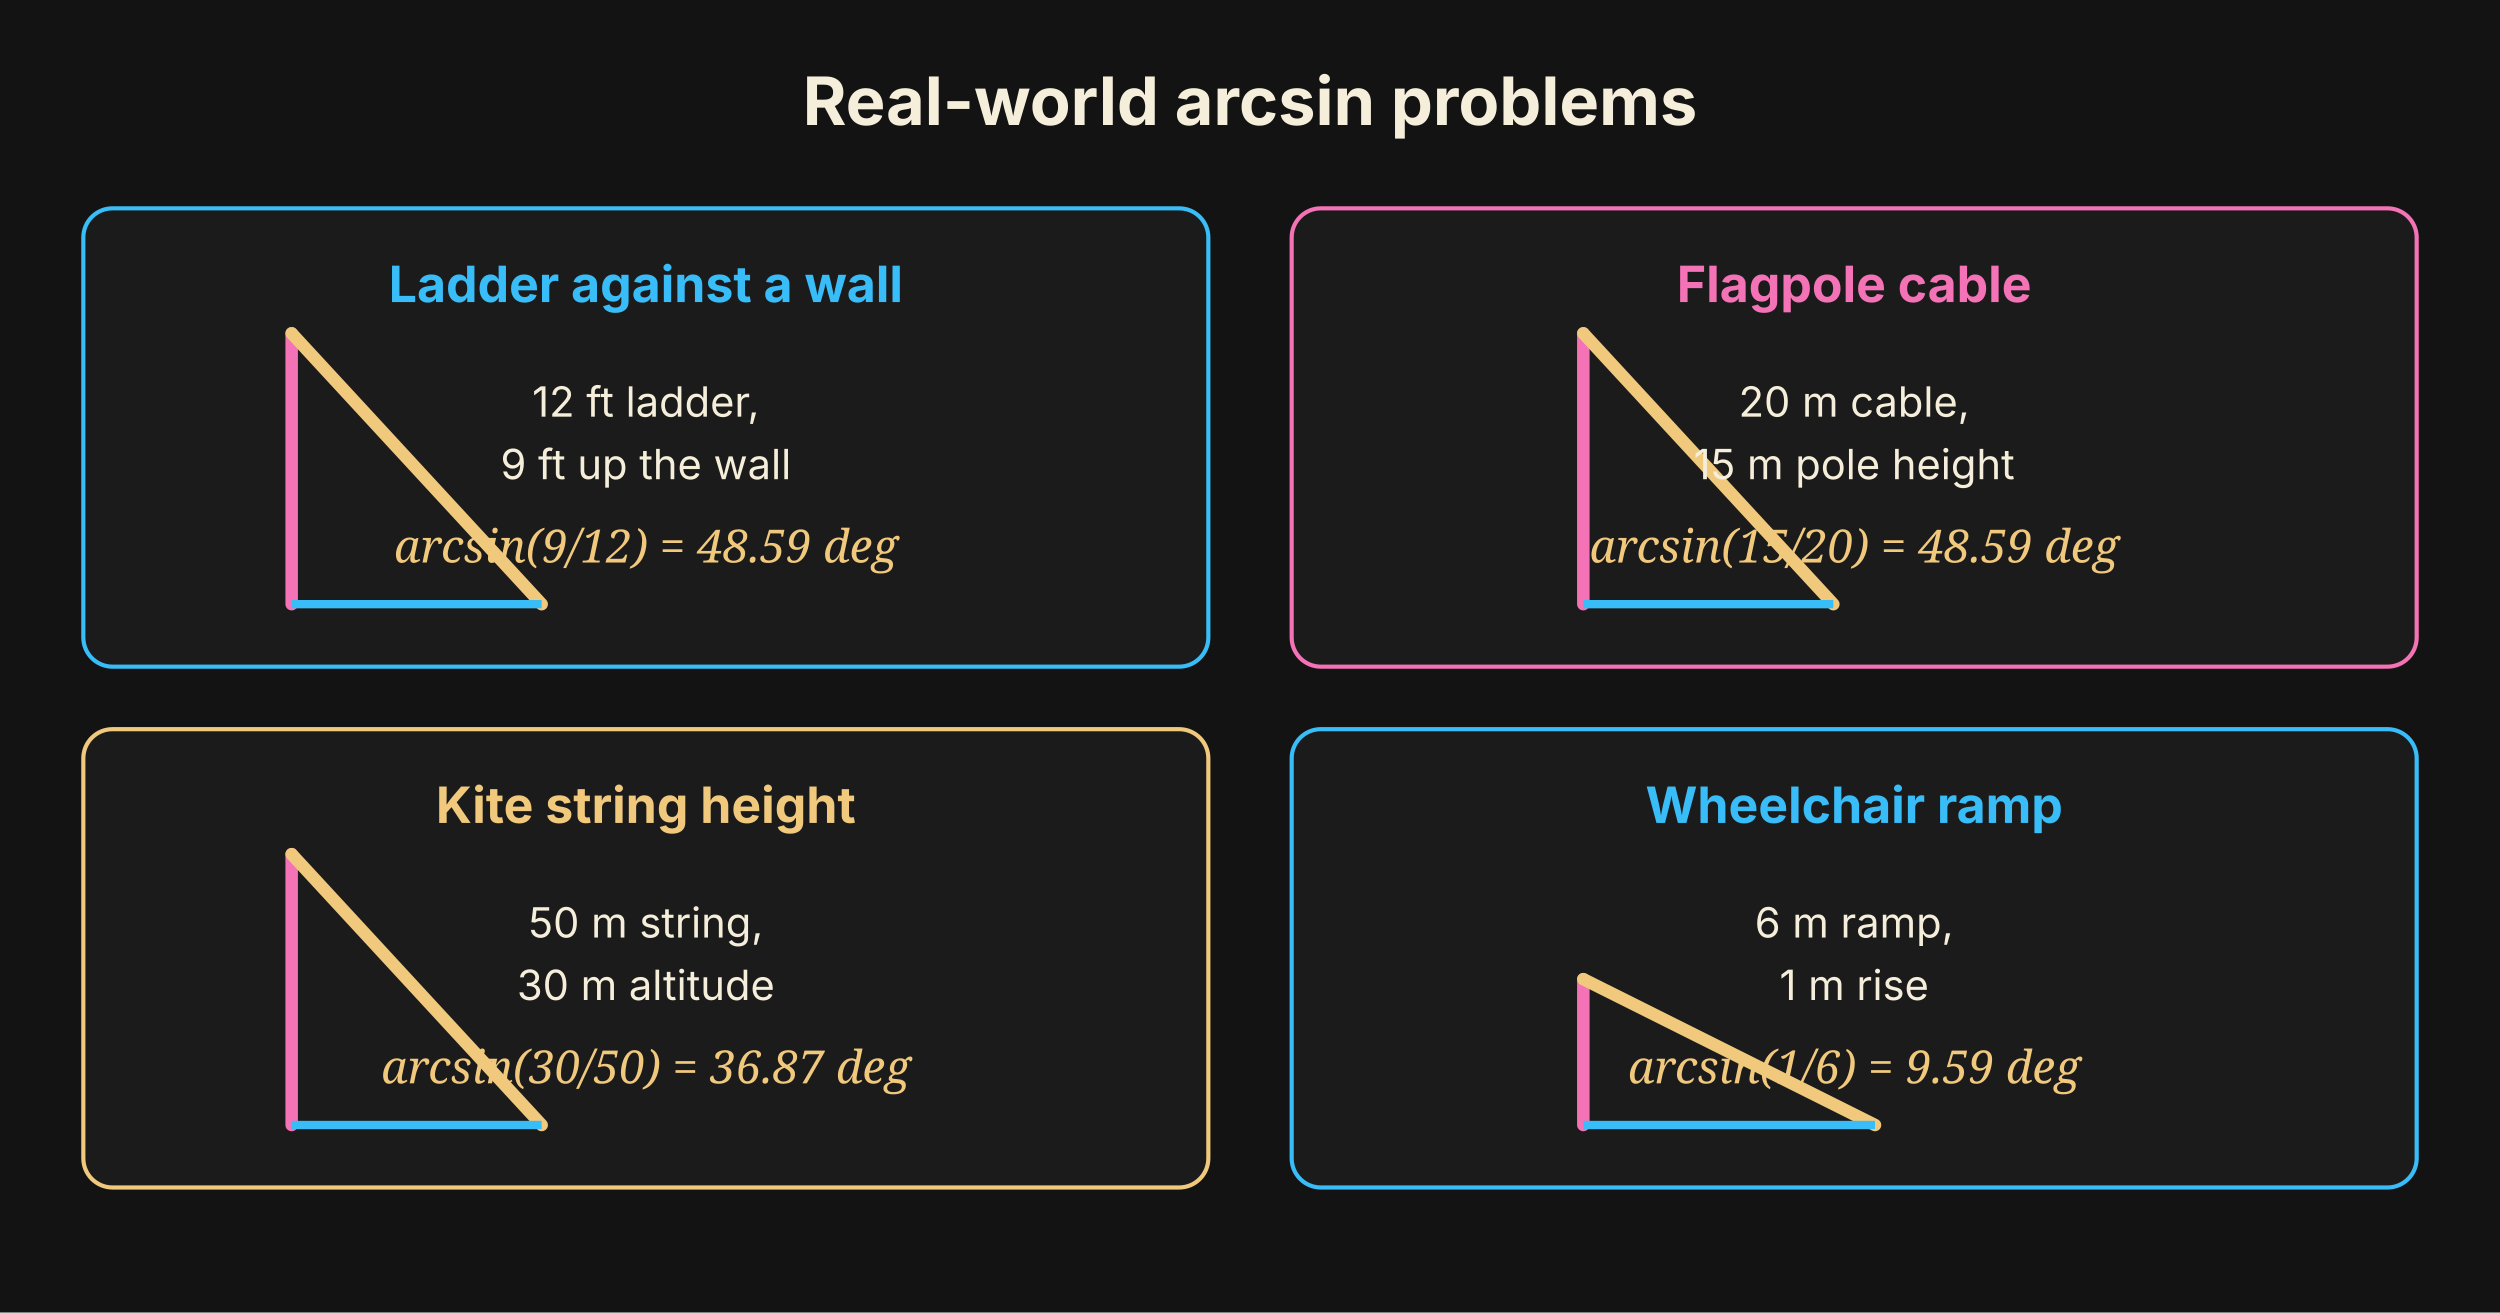
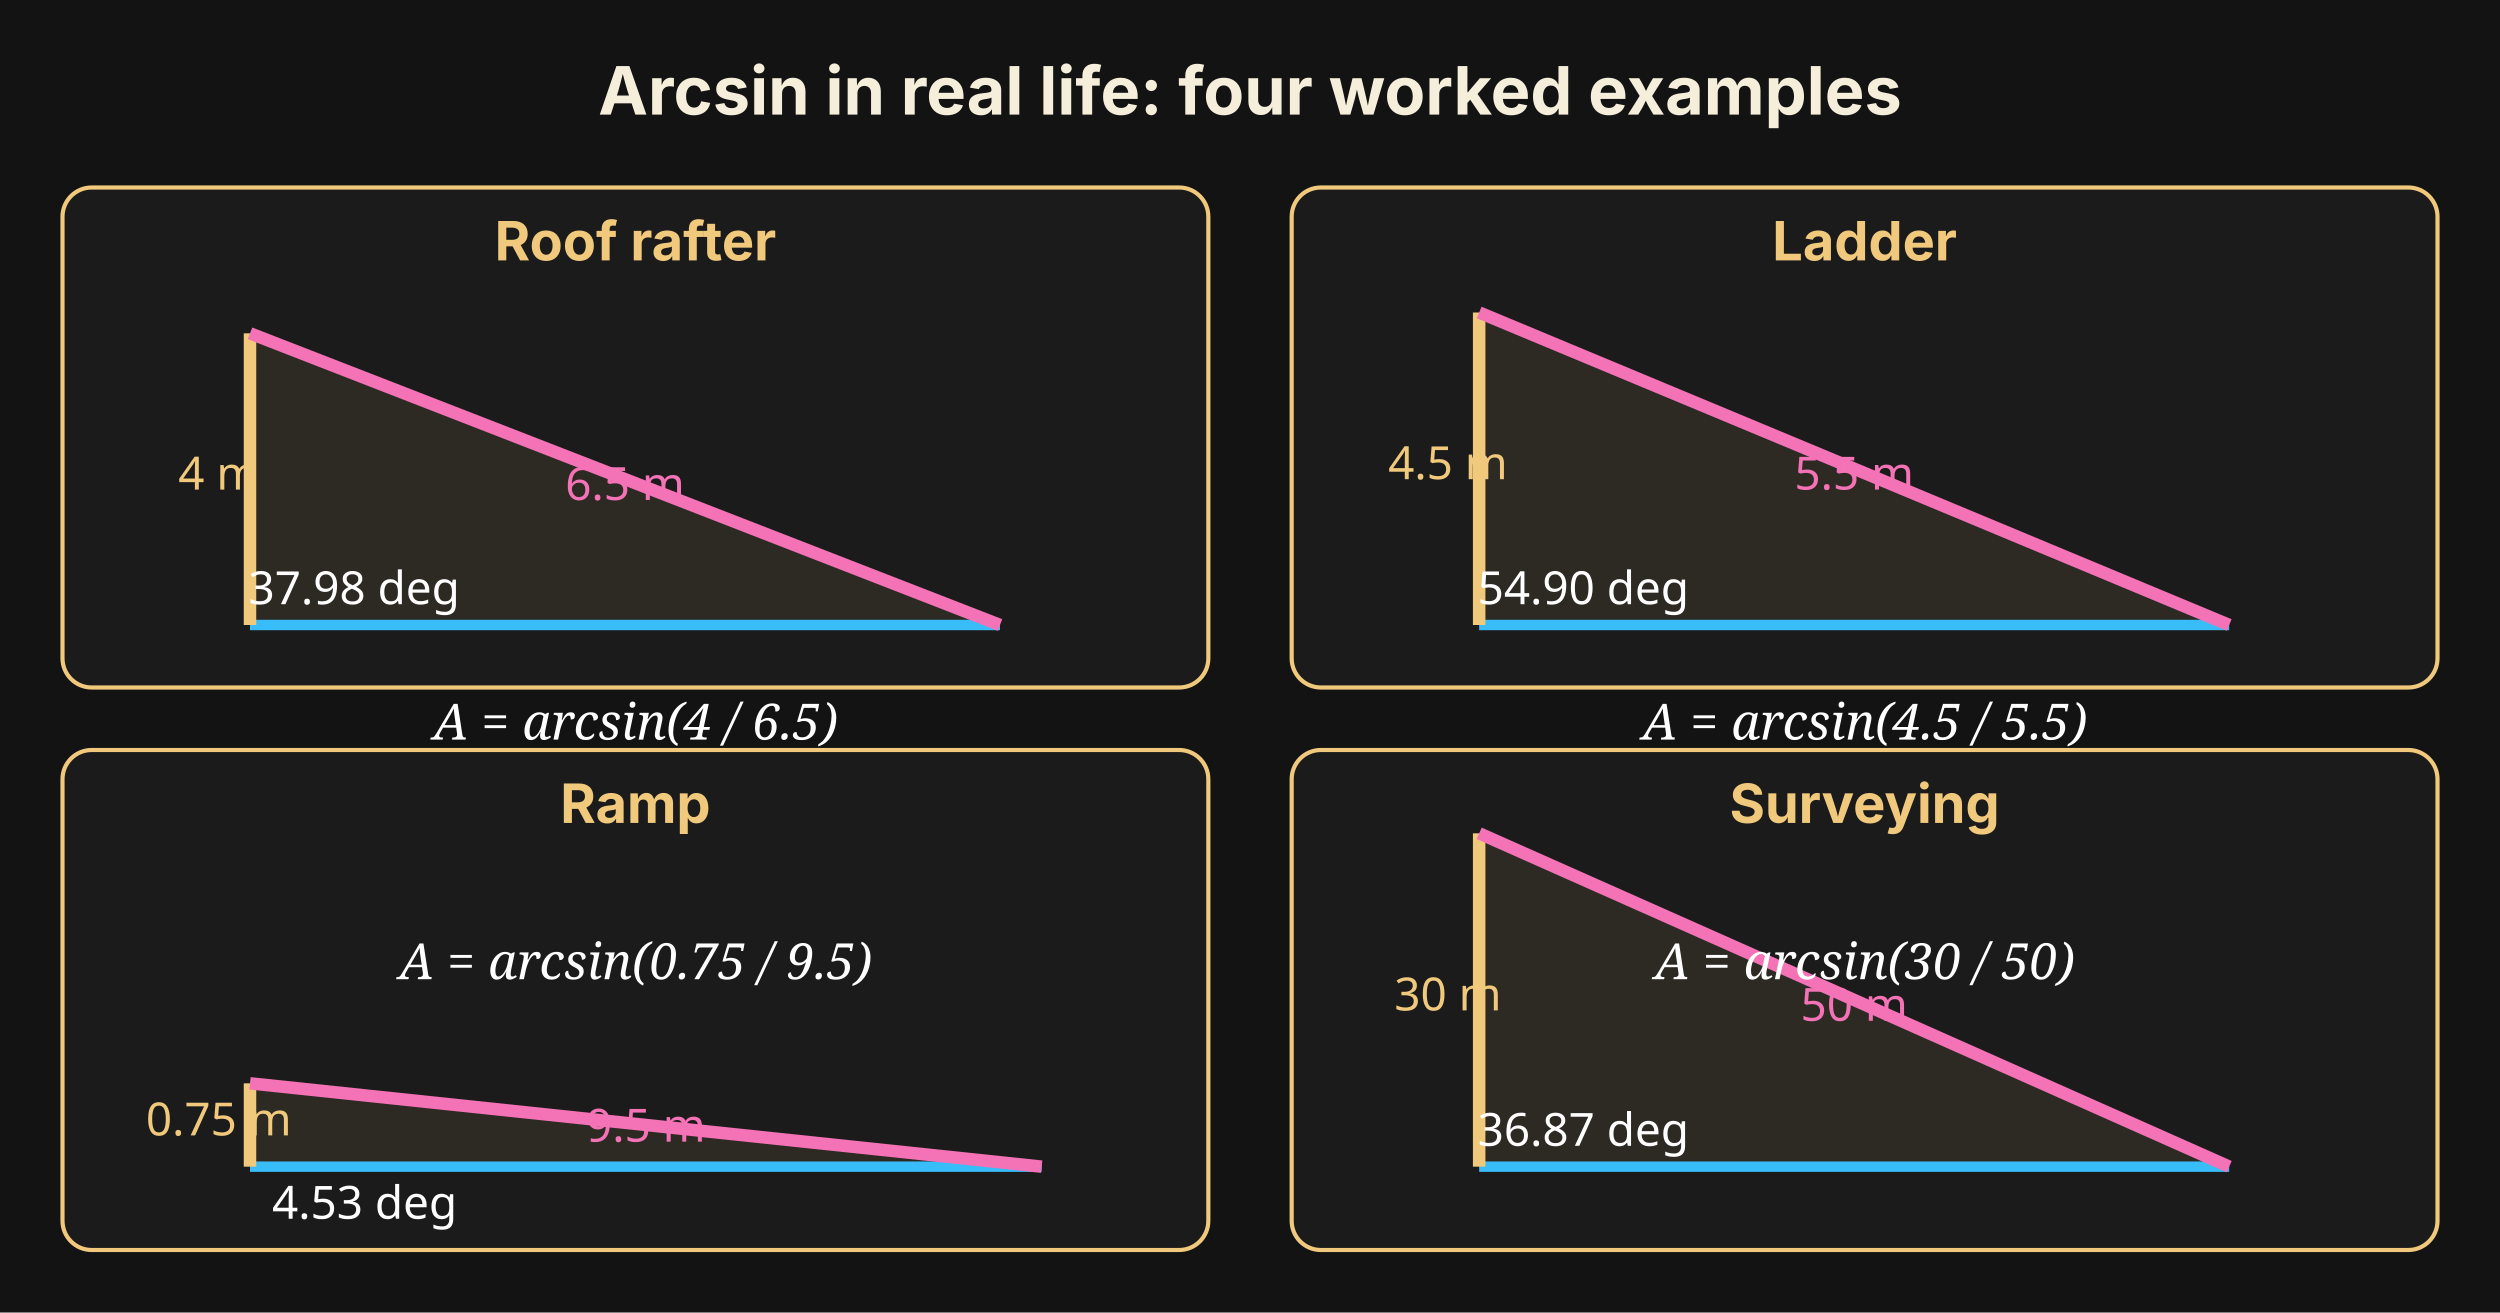
<svg xmlns="http://www.w3.org/2000/svg" width="1200" height="630" viewBox="0 0 1200 630">
  <rect x="0" y="0" width="1200" height="630" fill="#131313" />
-   <text x="600" y="60" font-family="system-ui, -apple-system, 'Segoe UI', sans-serif" font-size="32" fill="#f5eeda" text-anchor="middle" font-weight="bold">Real-world arcsin problems</text>
-   <rect x="40" y="100" width="540" height="220" rx="14" fill="#1c1b1b" stroke="#38bdf8" stroke-width="2" />
-   <text x="310" y="145" font-family="system-ui, -apple-system, 'Segoe UI', sans-serif" font-size="24" fill="#38bdf8" text-anchor="middle" font-weight="bold">Ladder against a wall</text>
-   <line x1="140" y1="290" x2="140" y2="160" stroke="#f472b6" stroke-width="6" stroke-linecap="round" />
-   <line x1="140" y1="160" x2="260" y2="290" stroke="#f1c97d" stroke-width="6" stroke-linecap="round" />
-   <line x1="140" y1="290" x2="260" y2="290" stroke="#38bdf8" stroke-width="4" />
-   <text x="310" y="200" font-family="system-ui, -apple-system, 'Segoe UI', sans-serif" font-size="20" fill="#f5eeda" text-anchor="middle">12 ft ladder,</text>
-   <text x="310" y="230" font-family="system-ui, -apple-system, 'Segoe UI', sans-serif" font-size="20" fill="#f5eeda" text-anchor="middle">9 ft up the wall</text>
-   <text x="310" y="270" font-family="Noto Serif, Georgia, serif" font-size="22" fill="#f1c97d" text-anchor="middle" font-style="italic">arcsin(9/12) = 48.59 deg</text>
-   <rect x="620" y="100" width="540" height="220" rx="14" fill="#1c1b1b" stroke="#f472b6" stroke-width="2" />
-   <text x="890" y="145" font-family="system-ui, -apple-system, 'Segoe UI', sans-serif" font-size="24" fill="#f472b6" text-anchor="middle" font-weight="bold">Flagpole cable</text>
-   <line x1="760" y1="290" x2="760" y2="160" stroke="#f472b6" stroke-width="6" stroke-linecap="round" />
-   <line x1="760" y1="160" x2="880" y2="290" stroke="#f1c97d" stroke-width="6" stroke-linecap="round" />
-   <line x1="760" y1="290" x2="880" y2="290" stroke="#38bdf8" stroke-width="4" />
-   <text x="890" y="200" font-family="system-ui, -apple-system, 'Segoe UI', sans-serif" font-size="20" fill="#f5eeda" text-anchor="middle">20 m cable,</text>
-   <text x="890" y="230" font-family="system-ui, -apple-system, 'Segoe UI', sans-serif" font-size="20" fill="#f5eeda" text-anchor="middle">15 m pole height</text>
-   <text x="890" y="270" font-family="Noto Serif, Georgia, serif" font-size="22" fill="#f1c97d" text-anchor="middle" font-style="italic">arcsin(15/20) = 48.59 deg</text>
-   <rect x="40" y="350" width="540" height="220" rx="14" fill="#1c1b1b" stroke="#f1c97d" stroke-width="2" />
-   <text x="310" y="395" font-family="system-ui, -apple-system, 'Segoe UI', sans-serif" font-size="24" fill="#f1c97d" text-anchor="middle" font-weight="bold">Kite string height</text>
-   <line x1="140" y1="540" x2="140" y2="410" stroke="#f472b6" stroke-width="6" stroke-linecap="round" />
-   <line x1="140" y1="410" x2="260" y2="540" stroke="#f1c97d" stroke-width="6" stroke-linecap="round" />
-   <line x1="140" y1="540" x2="260" y2="540" stroke="#38bdf8" stroke-width="4" />
-   <text x="310" y="450" font-family="system-ui, -apple-system, 'Segoe UI', sans-serif" font-size="20" fill="#f5eeda" text-anchor="middle">50 m string,</text>
-   <text x="310" y="480" font-family="system-ui, -apple-system, 'Segoe UI', sans-serif" font-size="20" fill="#f5eeda" text-anchor="middle">30 m altitude</text>
-   <text x="310" y="520" font-family="Noto Serif, Georgia, serif" font-size="22" fill="#f1c97d" text-anchor="middle" font-style="italic">arcsin(30/50) = 36.87 deg</text>
-   <rect x="620" y="350" width="540" height="220" rx="14" fill="#1c1b1b" stroke="#38bdf8" stroke-width="2" />
-   <text x="890" y="395" font-family="system-ui, -apple-system, 'Segoe UI', sans-serif" font-size="24" fill="#38bdf8" text-anchor="middle" font-weight="bold">Wheelchair ramp</text>
-   <line x1="760" y1="540" x2="760" y2="470" stroke="#f472b6" stroke-width="6" stroke-linecap="round" />
-   <line x1="760" y1="470" x2="900" y2="540" stroke="#f1c97d" stroke-width="6" stroke-linecap="round" />
-   <line x1="760" y1="540" x2="900" y2="540" stroke="#38bdf8" stroke-width="4" />
-   <text x="890" y="450" font-family="system-ui, -apple-system, 'Segoe UI', sans-serif" font-size="20" fill="#f5eeda" text-anchor="middle">6 m ramp,</text>
-   <text x="890" y="480" font-family="system-ui, -apple-system, 'Segoe UI', sans-serif" font-size="20" fill="#f5eeda" text-anchor="middle">1 m rise</text>
-   <text x="890" y="520" font-family="Noto Serif, Georgia, serif" font-size="22" fill="#f1c97d" text-anchor="middle" font-style="italic">arcsin(1/6) = 9.59 deg</text>
+   <text x="600" y="55" font-family="system-ui, -apple-system, 'Segoe UI', sans-serif" font-size="32" fill="#f5eeda" text-anchor="middle" font-weight="bold">Arcsin in real life: four worked examples</text>
+   <g>
+     <rect x="30" y="90" width="550" height="240" rx="14" fill="#1c1b1b" stroke="#f1c97d" stroke-width="2" />
+     <text x="305" y="125" font-family="system-ui, -apple-system, 'Segoe UI', sans-serif" font-size="26" fill="#f1c97d" text-anchor="middle" font-weight="bold">Roof rafter</text>
+     <polygon points="120,300 480,300 120,160" fill="rgba(241,201,125,0.08)" />
+     <line x1="120" y1="300" x2="480" y2="300" stroke="#38bdf8" stroke-width="5" />
+     <line x1="120" y1="300" x2="120" y2="160" stroke="#f1c97d" stroke-width="6" />
+     <line x1="480" y1="300" x2="120" y2="160" stroke="#f472b6" stroke-width="6" />
+     <text x="105" y="235" font-family="system-ui, sans-serif" font-size="22" fill="#f1c97d" text-anchor="middle">4 m</text>
+     <text x="300" y="240" font-family="system-ui, sans-serif" font-size="22" fill="#f472b6" text-anchor="middle">6.5 m</text>
+     <text x="170" y="290" font-family="system-ui, sans-serif" font-size="22" fill="#ffffff" text-anchor="middle">37.98 deg</text>
+     <text x="305" y="355" font-family="Noto Serif, Georgia, serif" font-size="24" fill="#ffffff" text-anchor="middle" font-style="italic">A = arcsin(4 / 6.5)</text>
+   </g>
+   <g>
+     <rect x="620" y="90" width="550" height="240" rx="14" fill="#1c1b1b" stroke="#f1c97d" stroke-width="2" />
+     <text x="895" y="125" font-family="system-ui, -apple-system, 'Segoe UI', sans-serif" font-size="26" fill="#f1c97d" text-anchor="middle" font-weight="bold">Ladder</text>
+     <polygon points="710,300 1070,300 710,150" fill="rgba(241,201,125,0.08)" />
+     <line x1="710" y1="300" x2="1070" y2="300" stroke="#38bdf8" stroke-width="5" />
+     <line x1="710" y1="300" x2="710" y2="150" stroke="#f1c97d" stroke-width="6" />
+     <line x1="1070" y1="300" x2="710" y2="150" stroke="#f472b6" stroke-width="6" />
+     <text x="695" y="230" font-family="system-ui, sans-serif" font-size="22" fill="#f1c97d" text-anchor="middle">4.5 m</text>
+     <text x="890" y="235" font-family="system-ui, sans-serif" font-size="22" fill="#f472b6" text-anchor="middle">5.5 m</text>
+     <text x="760" y="290" font-family="system-ui, sans-serif" font-size="22" fill="#ffffff" text-anchor="middle">54.90 deg</text>
+     <text x="895" y="355" font-family="Noto Serif, Georgia, serif" font-size="24" fill="#ffffff" text-anchor="middle" font-style="italic">A = arcsin(4.5 / 5.5)</text>
+   </g>
+   <g>
+     <rect x="30" y="360" width="550" height="240" rx="14" fill="#1c1b1b" stroke="#f1c97d" stroke-width="2" />
+     <text x="305" y="395" font-family="system-ui, -apple-system, 'Segoe UI', sans-serif" font-size="26" fill="#f1c97d" text-anchor="middle" font-weight="bold">Ramp</text>
+     <polygon points="120,560 500,560 120,520" fill="rgba(241,201,125,0.08)" />
+     <line x1="120" y1="560" x2="500" y2="560" stroke="#38bdf8" stroke-width="5" />
+     <line x1="120" y1="560" x2="120" y2="520" stroke="#f1c97d" stroke-width="6" />
+     <line x1="500" y1="560" x2="120" y2="520" stroke="#f472b6" stroke-width="6" />
+     <text x="105" y="545" font-family="system-ui, sans-serif" font-size="22" fill="#f1c97d" text-anchor="middle">0.75 m</text>
+     <text x="310" y="548" font-family="system-ui, sans-serif" font-size="22" fill="#f472b6" text-anchor="middle">9.5 m</text>
+     <text x="175" y="585" font-family="system-ui, sans-serif" font-size="22" fill="#ffffff" text-anchor="middle">4.53 deg</text>
+     <text x="305" y="470" font-family="Noto Serif, Georgia, serif" font-size="24" fill="#ffffff" text-anchor="middle" font-style="italic">A = arcsin(0.75 / 9.5)</text>
+   </g>
+   <g>
+     <rect x="620" y="360" width="550" height="240" rx="14" fill="#1c1b1b" stroke="#f1c97d" stroke-width="2" />
+     <text x="895" y="395" font-family="system-ui, -apple-system, 'Segoe UI', sans-serif" font-size="26" fill="#f1c97d" text-anchor="middle" font-weight="bold">Surveying</text>
+     <polygon points="710,560 1070,560 710,400" fill="rgba(241,201,125,0.08)" />
+     <line x1="710" y1="560" x2="1070" y2="560" stroke="#38bdf8" stroke-width="5" />
+     <line x1="710" y1="560" x2="710" y2="400" stroke="#f1c97d" stroke-width="6" />
+     <line x1="1070" y1="560" x2="710" y2="400" stroke="#f472b6" stroke-width="6" />
+     <text x="695" y="485" font-family="system-ui, sans-serif" font-size="22" fill="#f1c97d" text-anchor="middle">30 m</text>
+     <text x="890" y="490" font-family="system-ui, sans-serif" font-size="22" fill="#f472b6" text-anchor="middle">50 m</text>
+     <text x="760" y="550" font-family="system-ui, sans-serif" font-size="22" fill="#ffffff" text-anchor="middle">36.87 deg</text>
+     <text x="895" y="470" font-family="Noto Serif, Georgia, serif" font-size="24" fill="#ffffff" text-anchor="middle" font-style="italic">A = arcsin(30 / 50)</text>
+   </g>
</svg>
